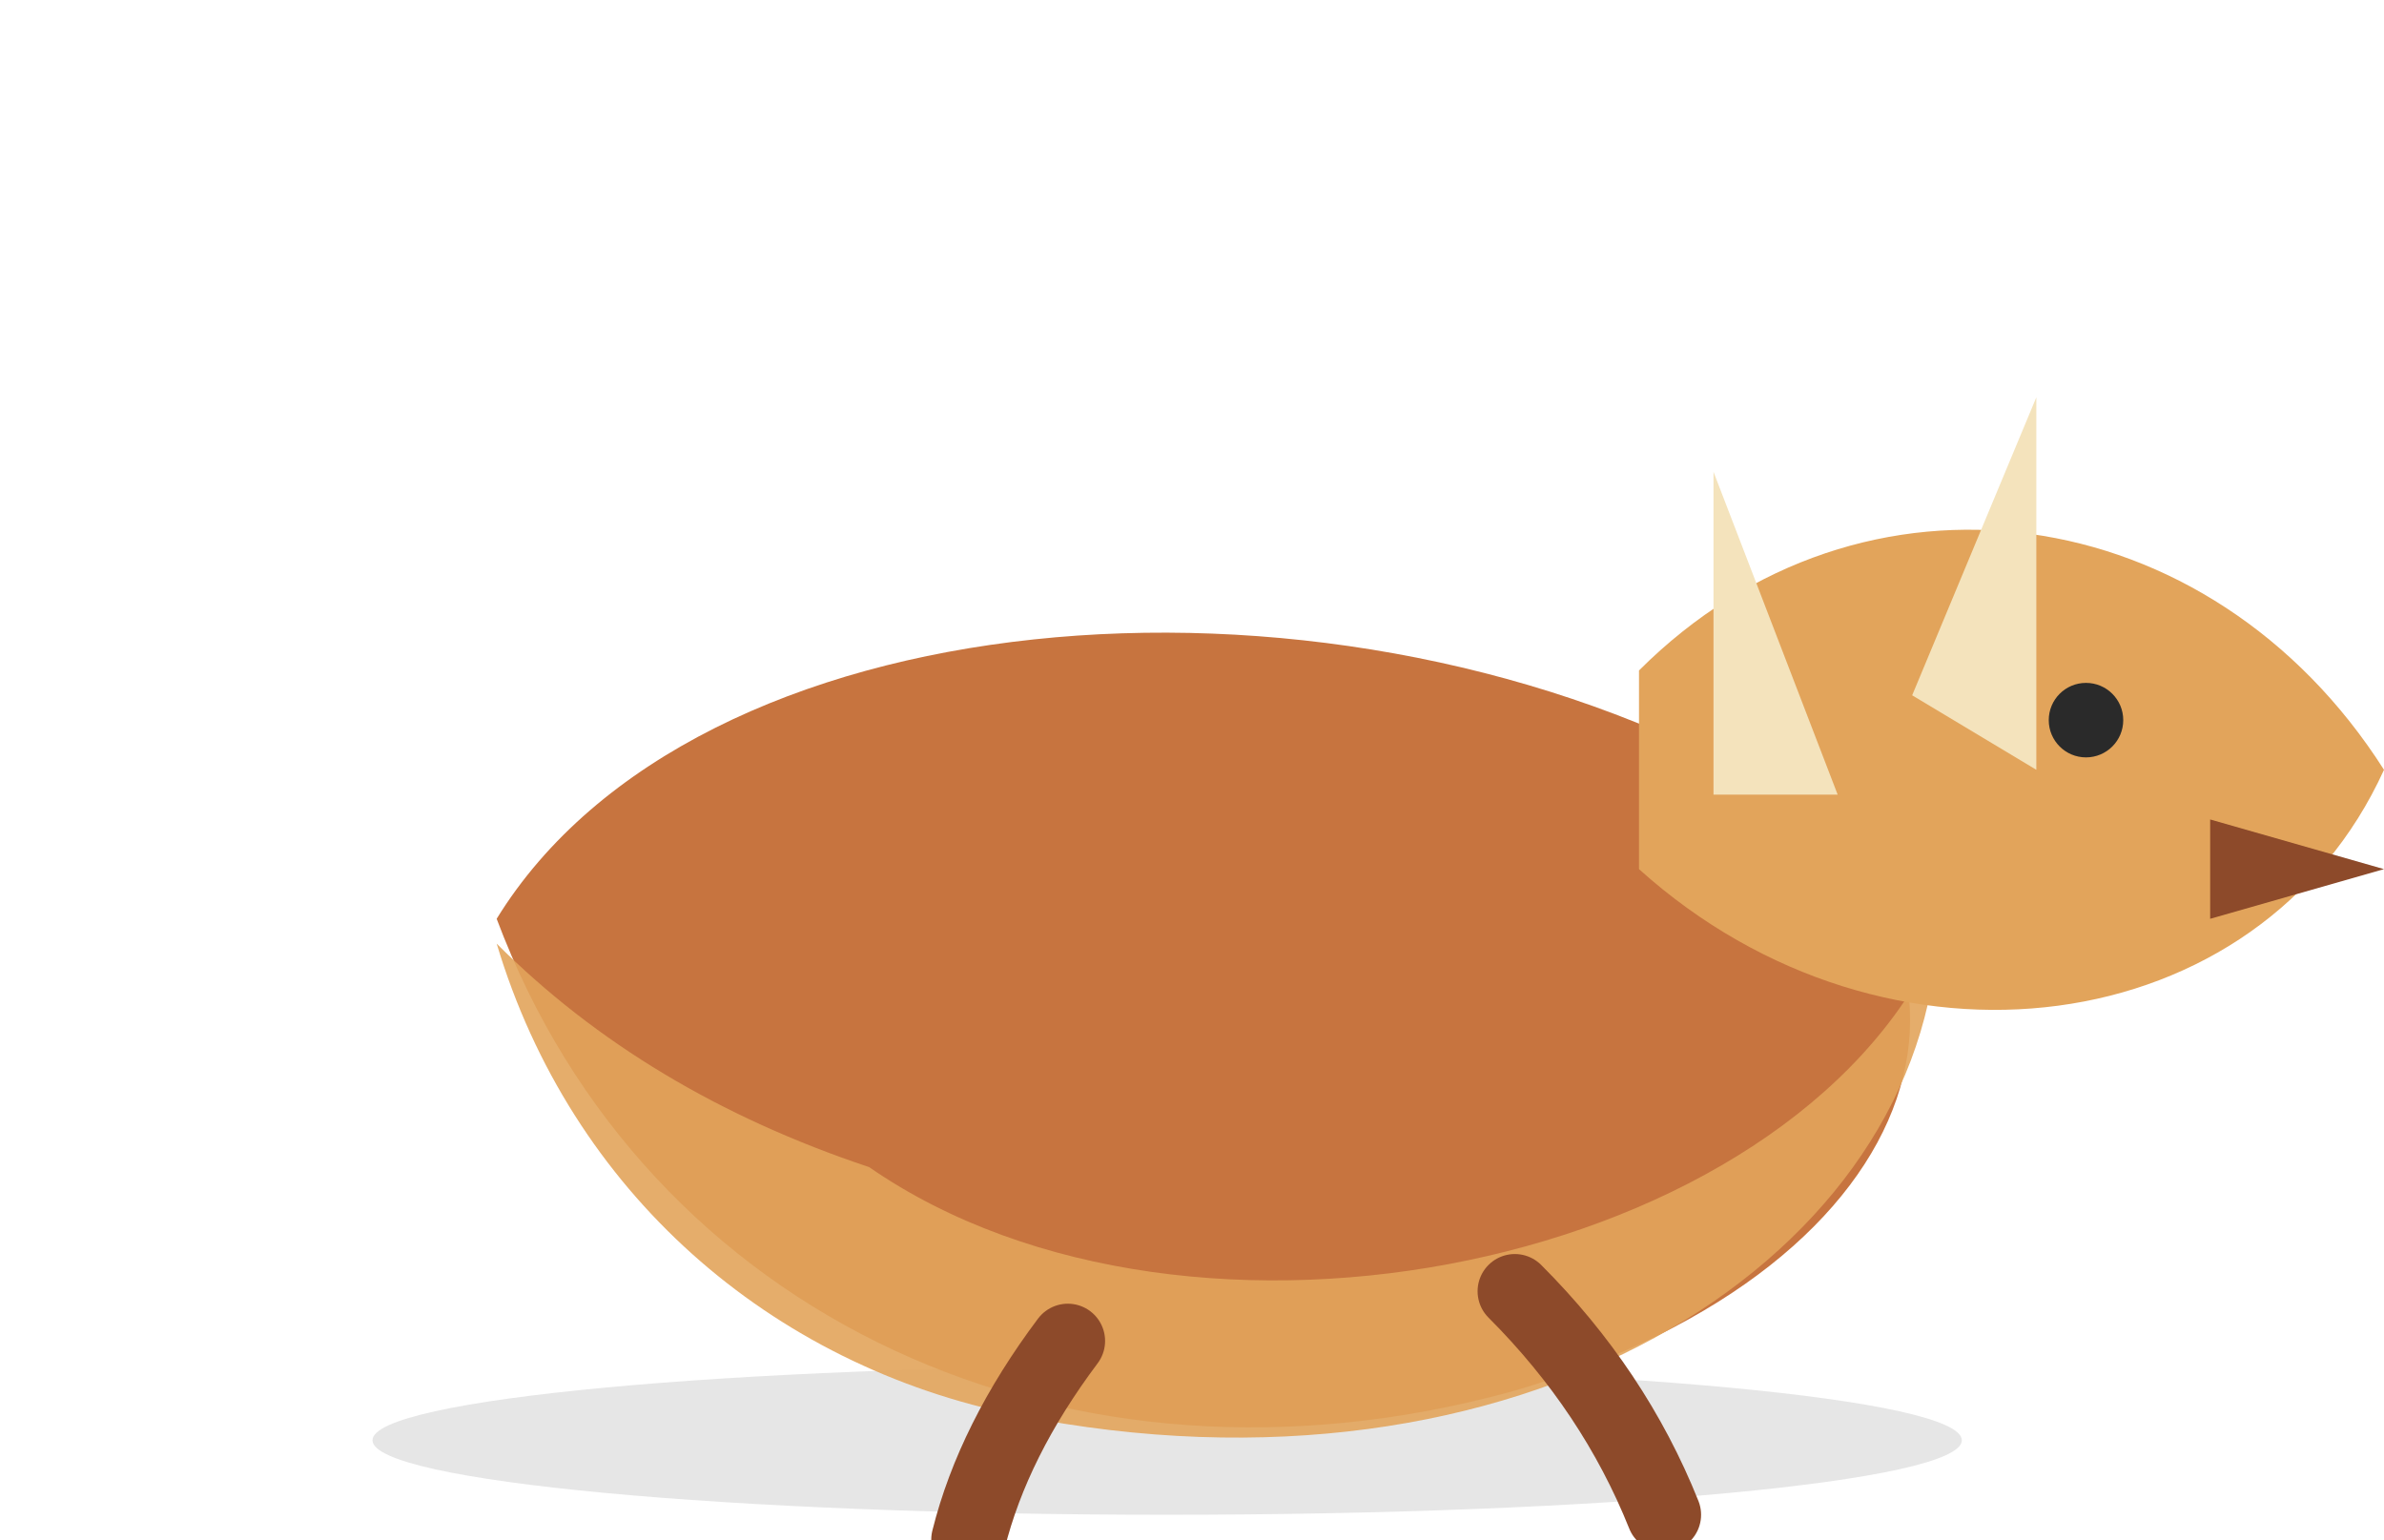
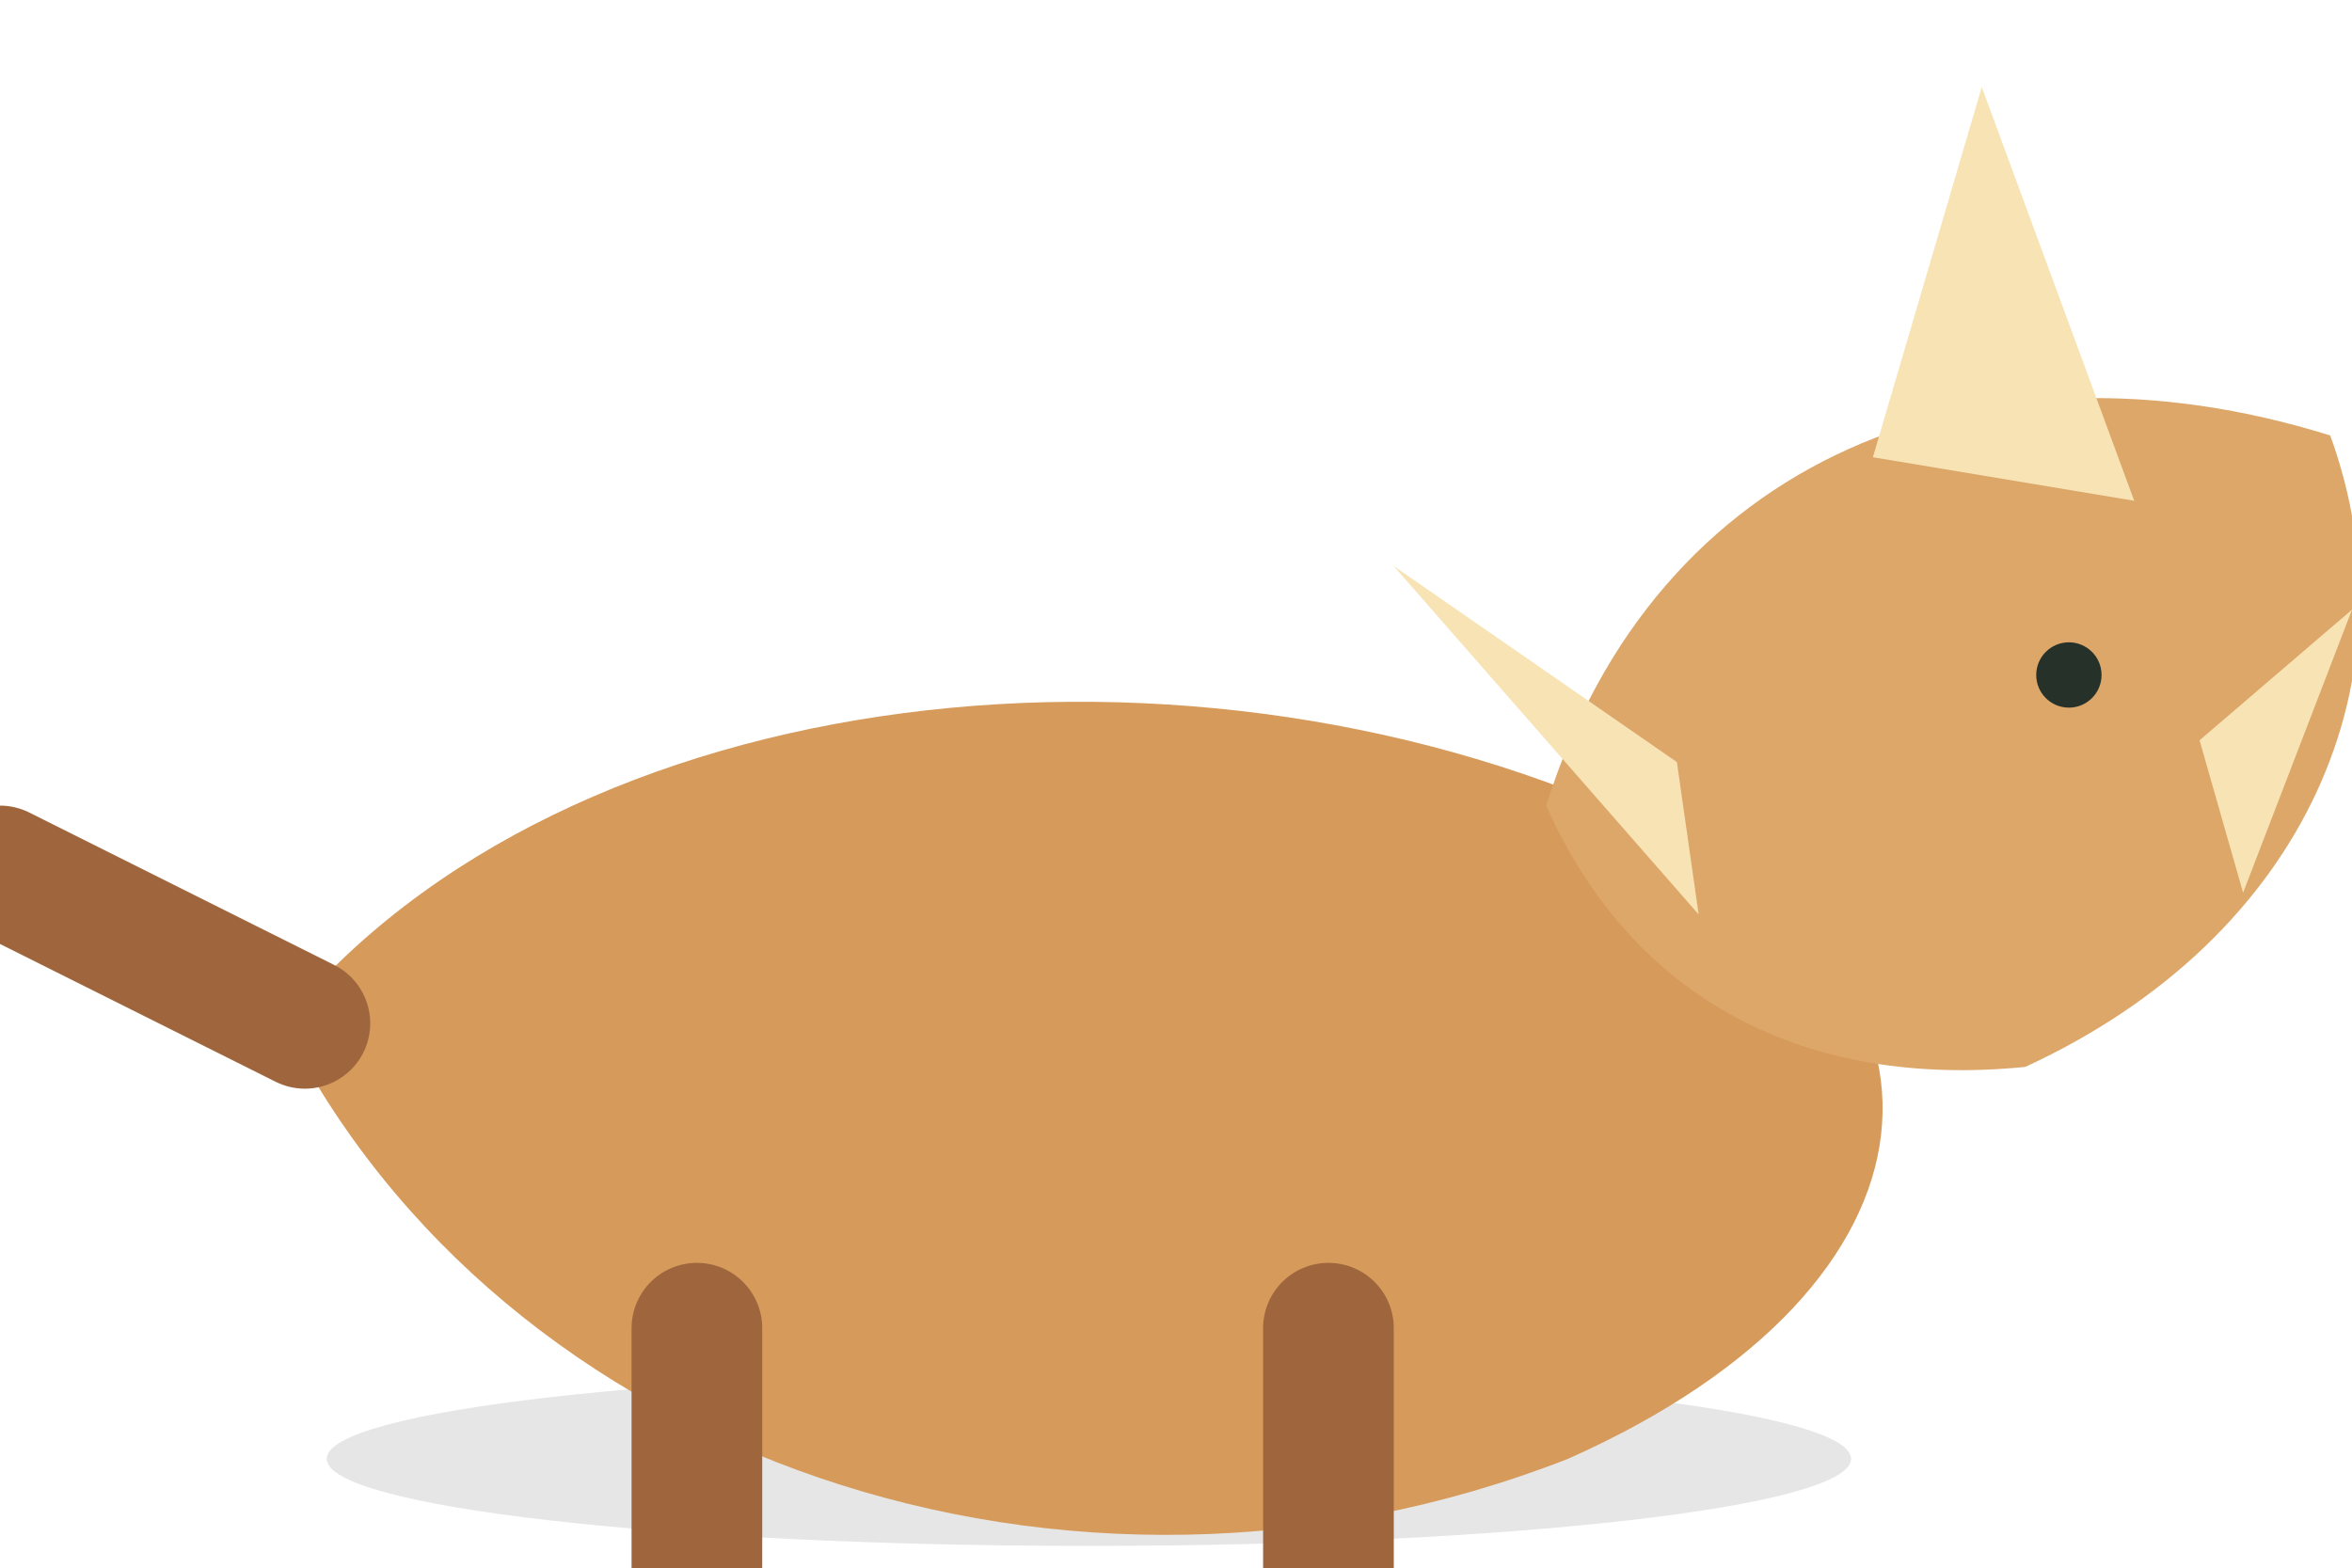
- <svg xmlns="http://www.w3.org/2000/svg" width="96" height="62" viewBox="0 0 96 62">
-   <ellipse cx="47" cy="58" rx="32" ry="3" fill="#000000" opacity="0.1" />
-   <path d="M20 37C28 24 53 22 70 31C82 38 78 51 61 56C43 61 26 53 20 37Z" fill="#c7743f" />
-   <path d="M35 47C48 56 72 51 78 38C77 51 61 61 41 57C31 55 23 48 20 38C24 42 29 45 35 47Z" fill="#e2a45b" opacity="0.9" />
-   <path d="M66 27C75 18 89 20 96 31C91 42 76 44 66 35Z" fill="#e2a45b" />
-   <circle cx="84" cy="29" r="1.5" fill="#2a2a2a" />
-   <path d="M89 33L96 35L89 37Z" fill="#8d4a2a" />
-   <path d="M77 28L82 16L82 31Z" fill="#f4e3bc" />
-   <path d="M69 32L69 19L74 32Z" fill="#f4e3bc" />
-   <path d="M43 54Q40 58 39 62" fill="none" stroke="#8d4a2a" stroke-width="3" stroke-linecap="round" />
-   <path d="M61 52Q65 56 67 61" fill="none" stroke="#8d4a2a" stroke-width="3" stroke-linecap="round" />
+ <svg xmlns="http://www.w3.org/2000/svg" width="108" height="72" viewBox="0 0 108 72">
+   <ellipse cx="50" cy="67" rx="35" ry="4" fill="#000000" opacity="0.1" />
+   <path d="M13 47C26 31 55 28 76 38C91 45 90 59 72 67C49 76 23 67 13 47Z" fill="#d69a5b" />
+   <path d="M71 37C76 21 91 15 107 20C111 31 106 43 93 49C83 50 75 46 71 37Z" fill="#dda76a" />
+   <path d="M86 21L91 4L98 23Z" fill="#f7e3b3" />
+   <path d="M77 35L64 26L78 42Z" fill="#f7e3b3" />
+   <path d="M101 34L108 28L103 41Z" fill="#f7e3b3" />
+   <circle cx="95" cy="31" r="1.5" fill="#26312a" />
+   <path d="M32 61V72M61 61V72" fill="none" stroke="#9f653d" stroke-width="6" stroke-linecap="round" />
+   <path d="M14 47L0 40" fill="none" stroke="#9f653d" stroke-width="6" stroke-linecap="round" />
</svg>
